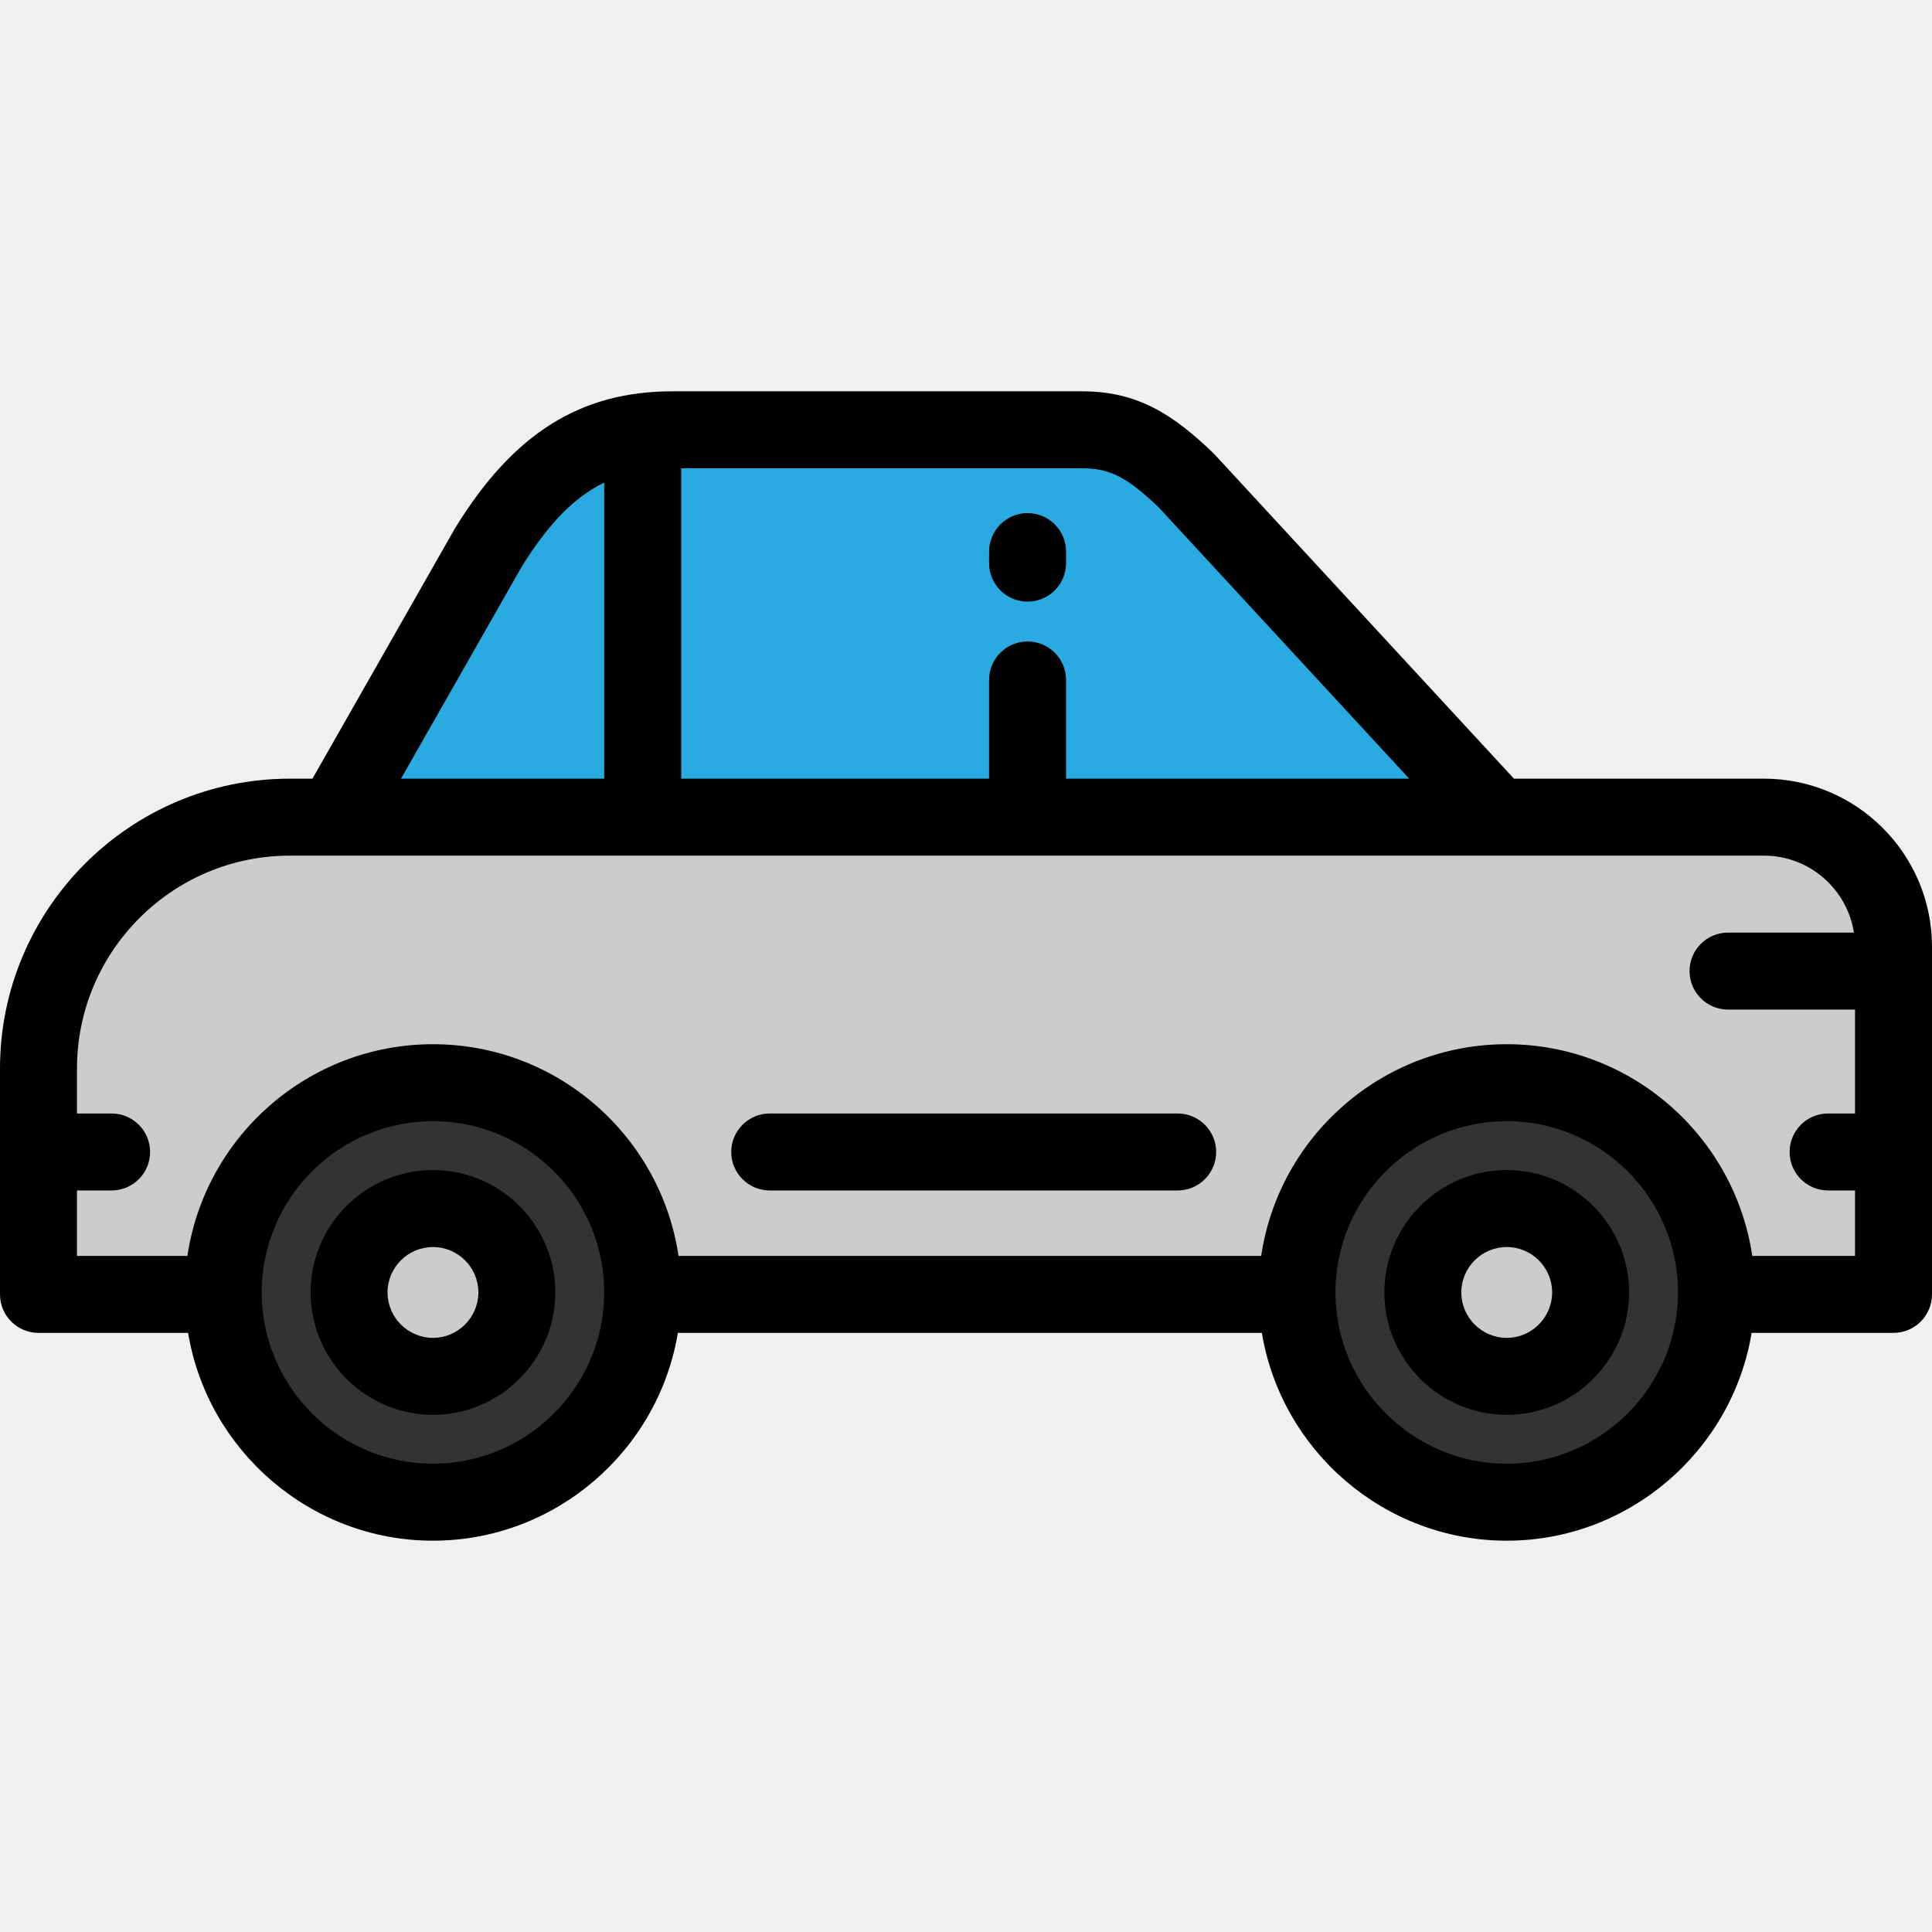
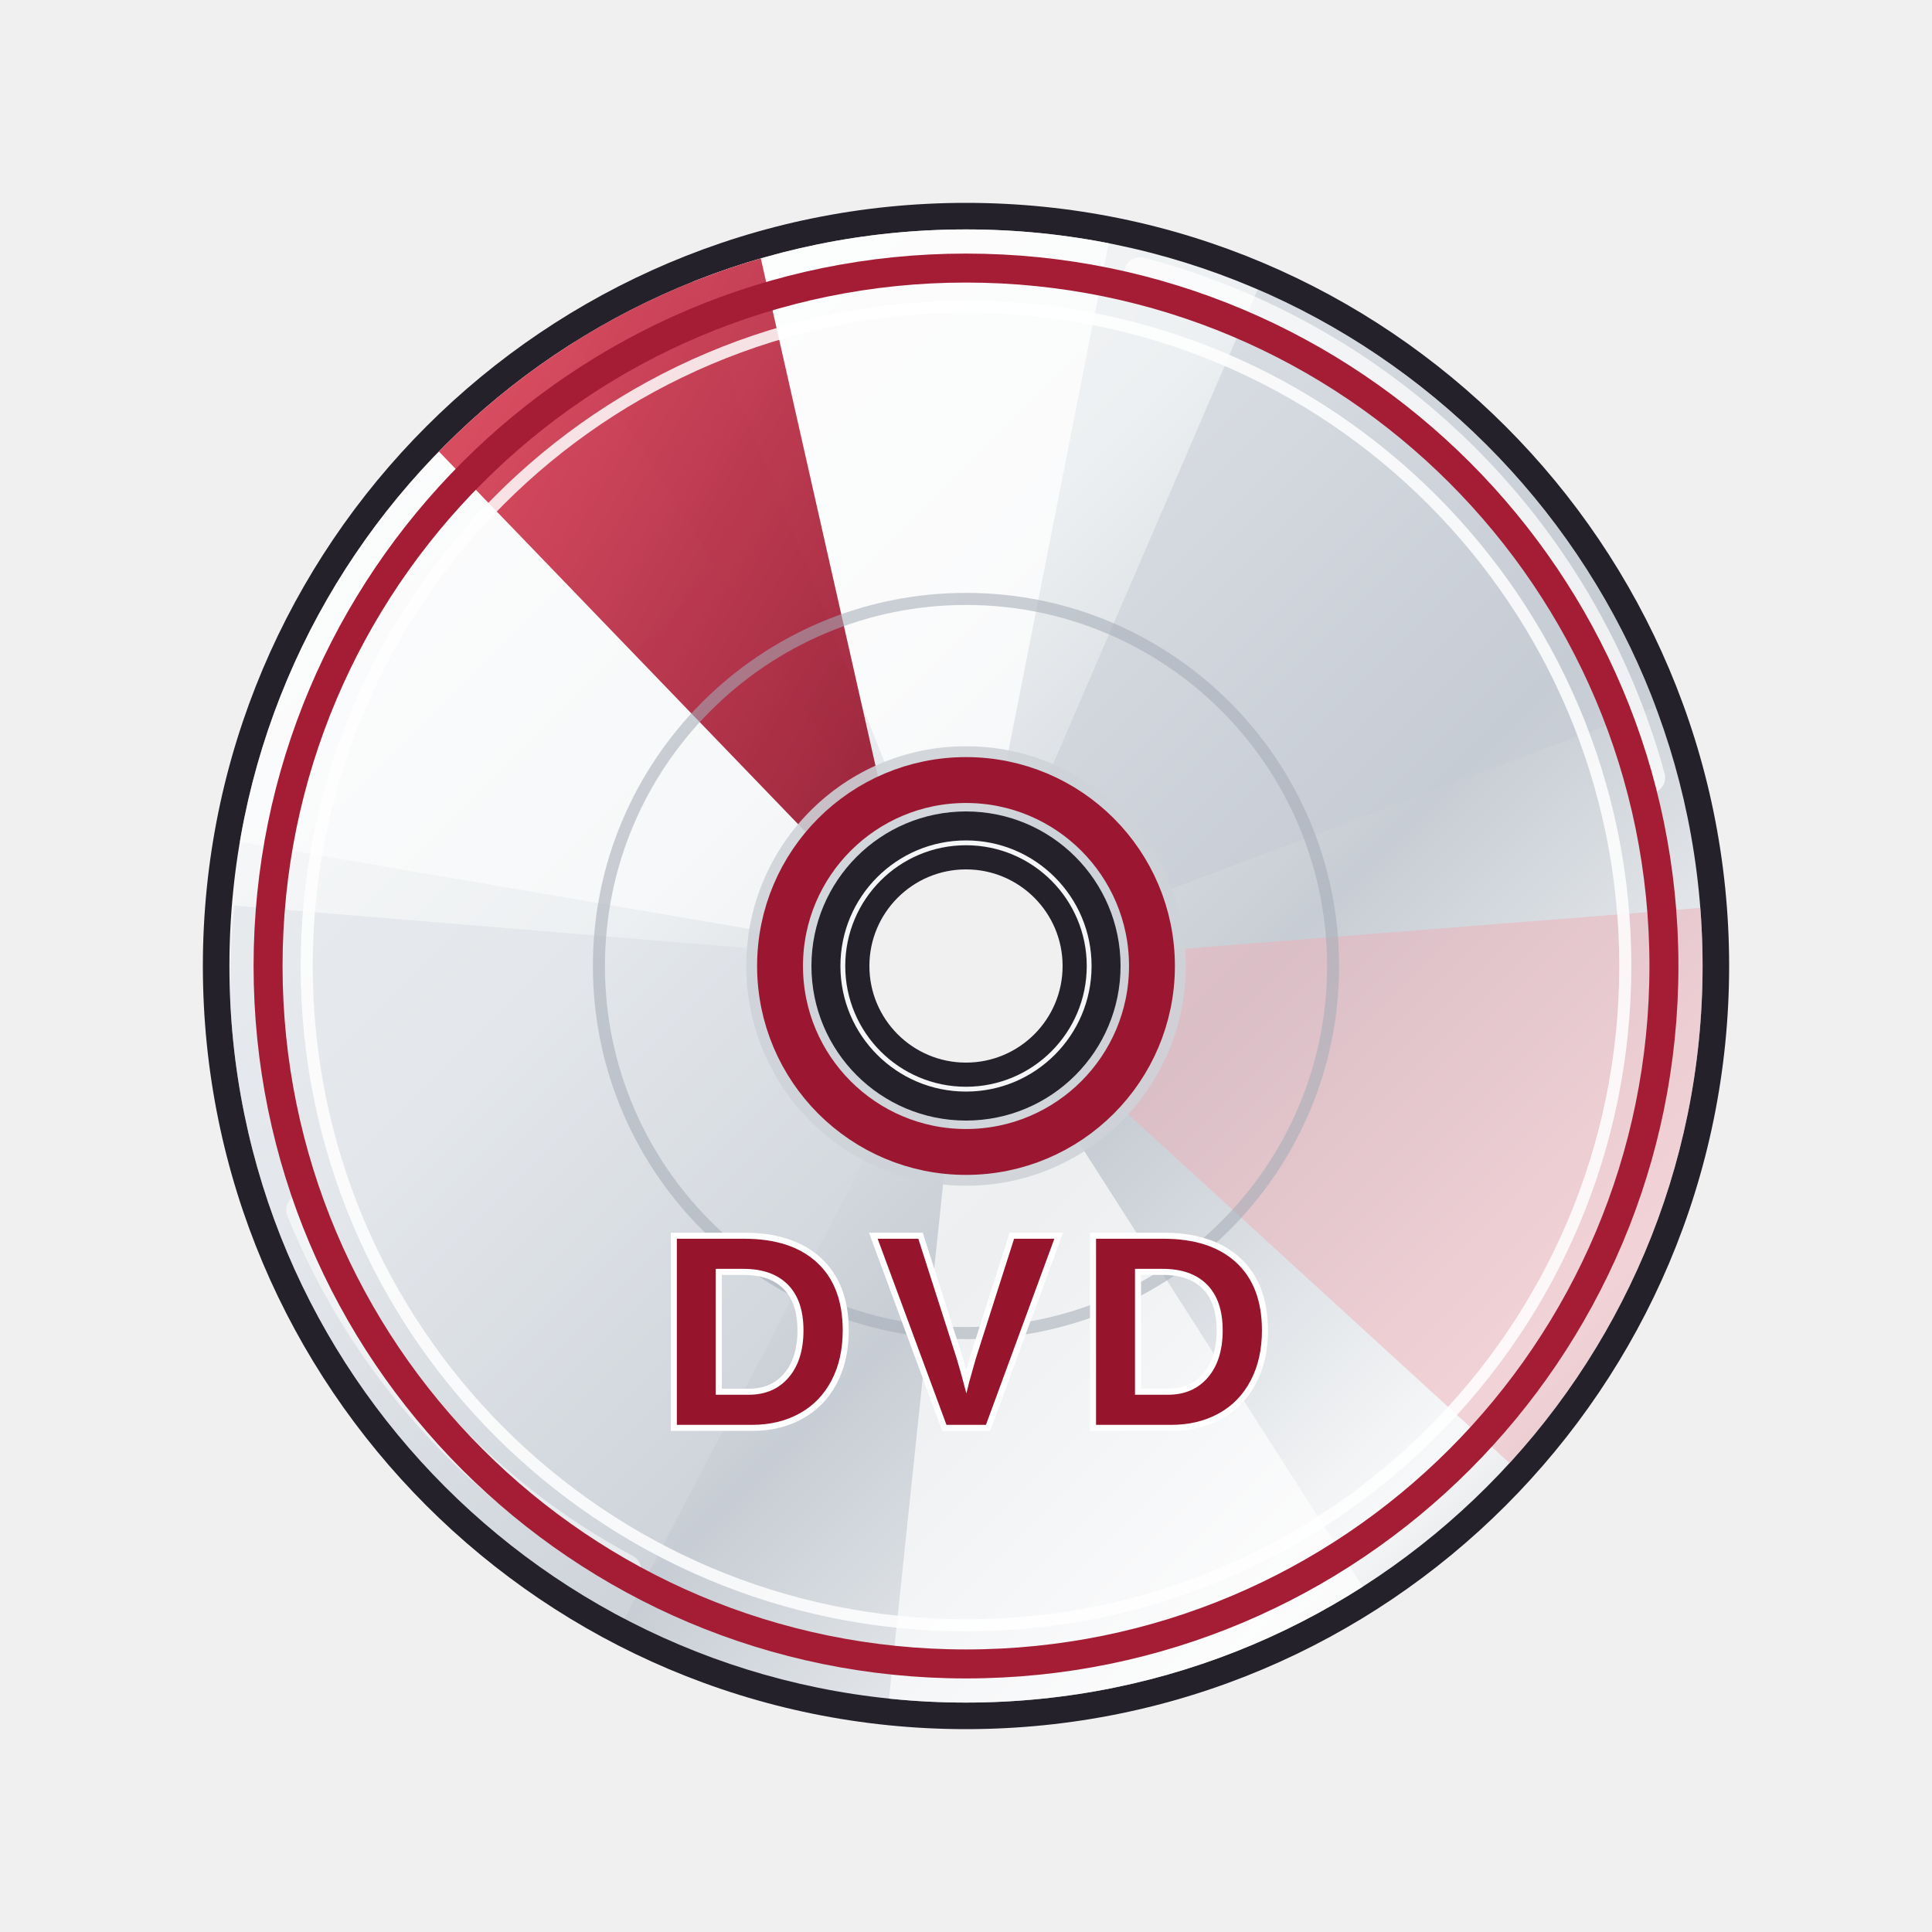
- <svg xmlns="http://www.w3.org/2000/svg" height="800px" width="800px" version="1.1" id="Layer_1" viewBox="0 0 502 502" xml:space="preserve">
-   <g>
-     <path style="fill:#CCCCCC;" d="M458.333,212.323h-1.54H75.333C39.251,212.323,10,241.574,10,277.657v58.667h48.013   c-0.002-0.167-0.013-0.332-0.013-0.5c0-30.1,24.4-54.5,54.5-54.5s54.5,24.4,54.5,54.5c0,0.168-0.011,0.333-0.013,0.5h170.025   c-0.002-0.167-0.013-0.332-0.013-0.5c0-30.1,24.4-54.5,54.5-54.5s54.5,24.4,54.5,54.5c0,0.168-0.011,0.333-0.013,0.5H492V247.53   v-1.54C492,227.396,476.927,212.323,458.333,212.323z" />
-     <path style="fill:#29ABE2;" d="M281.246,111.677H174.753c-20.576,0-34.753,9.313-47.898,30.647l-39.855,70h302l-80.714-87.422   C298.667,115.657,291.817,111.677,281.246,111.677z" />
-     <path style="fill:#333333;" d="M112.5,281.323c-30.1,0-54.5,24.4-54.5,54.5c0,0.168,0.011,0.333,0.013,0.5   c0.27,29.868,24.555,54,54.487,54s54.218-24.132,54.487-54c0.002-0.167,0.013-0.332,0.013-0.5   C167,305.724,142.6,281.323,112.5,281.323z" />
-     <path style="fill:#333333;" d="M391.5,281.323c-30.1,0-54.5,24.4-54.5,54.5c0,0.168,0.011,0.333,0.013,0.5   c0.27,29.868,24.555,54,54.487,54s54.218-24.132,54.487-54c0.002-0.167,0.013-0.332,0.013-0.5   C446,305.724,421.6,281.323,391.5,281.323z" />
-     <path style="fill:#CCCCCC;" d="M112.5,314.023c-12.04,0-21.8,9.76-21.8,21.8c0,0.067,0.004,0.133,0.005,0.2   c0.108,11.947,9.822,21.6,21.795,21.6s21.687-9.653,21.795-21.6c0.001-0.067,0.005-0.133,0.005-0.2   C134.3,323.783,124.54,314.023,112.5,314.023z" />
-     <path style="fill:#CCCCCC;" d="M391.5,314.023c-12.04,0-21.8,9.76-21.8,21.8c0,0.067,0.004,0.133,0.005,0.2   c0.108,11.947,9.822,21.6,21.795,21.6s21.687-9.653,21.795-21.6c0.001-0.067,0.005-0.133,0.005-0.2   C413.3,323.783,403.54,314.023,391.5,314.023z" />
-     <g>
-       <path d="M458.333,202.323h-64.956l-77.744-84.206c-0.135-0.146-0.274-0.289-0.418-0.426    c-10.288-9.887-19.559-16.015-33.969-16.015H174.753c-23.929,0-41.327,10.918-56.412,35.401c-0.061,0.098-0.119,0.197-0.176,0.298    l-36.979,64.948h-5.853C33.794,202.323,0,236.118,0,277.657v58.667c0,5.523,4.477,10,10,10h38.874    c5.052,30.55,31.756,54,63.626,54c31.88,0,58.591-23.464,63.631-54h151.743c5.052,30.55,31.756,54,63.626,54    c31.88,0,58.591-23.464,63.631-54H492c5.523,0,10-4.477,10-10V245.99C502,221.912,482.411,202.323,458.333,202.323z     M301.145,131.908l65.012,70.415H277v-25.646c0-5.523-4.477-10-10-10s-10,4.477-10,10v25.646h-80v-80.646h104.246    C288.363,121.677,292.858,123.978,301.145,131.908z M135.458,147.425c6.882-11.137,13.614-18.184,21.542-22.038v76.936h-52.799    L135.458,147.425z M112.5,380.323c-24.311,0-44.268-19.779-44.488-44.087c-0.001-0.155-0.005-0.31-0.012-0.501    c0.049-24.497,19.993-44.412,44.5-44.412s44.451,19.915,44.5,44.411c-0.001,0.042-0.002,0.084-0.003,0.125    c-0.004,0.125-0.008,0.249-0.009,0.373C156.768,360.544,136.811,380.323,112.5,380.323z M391.5,380.323    c-24.311,0-44.268-19.779-44.488-44.087c-0.001-0.155-0.005-0.31-0.012-0.501c0.049-24.497,19.993-44.412,44.5-44.412    s44.451,19.915,44.5,44.411c-0.001,0.042-0.002,0.084-0.003,0.125c-0.004,0.125-0.008,0.249-0.009,0.373    C435.768,360.544,415.811,380.323,391.5,380.323z M455.302,326.323c-4.606-31.079-31.462-55-63.802-55s-59.196,23.921-63.802,55    H176.302c-4.606-31.079-31.462-55-63.802-55s-59.196,23.921-63.802,55H20v-17h9c5.523,0,10-4.477,10-10s-4.477-10-10-10h-9    v-11.667c0-30.511,24.822-55.333,55.333-55.333H87h302h69.333c11.803,0,21.614,8.686,23.381,20H449c-5.523,0-10,4.477-10,10    c0,5.523,4.477,10,10,10h33v27h-7c-5.523,0-10,4.477-10,10s4.477,10,10,10h7v17H455.302z" />
-       <path d="M267,156.323c5.523,0,10-4.477,10-10v-3c0-5.523-4.477-10-10-10s-10,4.477-10,10v3    C257,151.846,261.477,156.323,267,156.323z" />
-       <path d="M306,289.323H200c-5.523,0-10,4.477-10,10s4.477,10,10,10h106c5.523,0,10-4.477,10-10S311.523,289.323,306,289.323z" />
-       <path d="M112.5,304.023c-17.535,0-31.8,14.265-31.8,31.8c0,0.127,0.002,0.254,0.006,0.386    c0.208,17.331,14.451,31.414,31.793,31.414c17.335,0,31.573-14.071,31.793-31.409c0.004-0.13,0.006-0.26,0.006-0.391    C144.3,318.289,130.035,304.023,112.5,304.023z M124.295,335.933c-0.058,6.446-5.35,11.69-11.795,11.69    s-11.737-5.244-11.795-11.672c0-0.052-0.002-0.142-0.004-0.225c0.053-6.462,5.325-11.703,11.799-11.703    c6.473,0,11.745,5.239,11.799,11.699C124.297,335.8,124.296,335.883,124.295,335.933z" />
-       <path d="M391.5,304.023c-17.535,0-31.8,14.265-31.8,31.8c0,0.127,0.002,0.254,0.006,0.386    c0.208,17.331,14.451,31.414,31.793,31.414c17.335,0,31.573-14.071,31.793-31.409c0.004-0.13,0.006-0.26,0.006-0.391    C423.3,318.289,409.035,304.023,391.5,304.023z M403.295,335.933c-0.058,6.446-5.35,11.69-11.795,11.69    s-11.737-5.244-11.795-11.672c0-0.052-0.002-0.142-0.004-0.225c0.053-6.462,5.325-11.703,11.799-11.703    c6.473,0,11.745,5.239,11.799,11.699C403.297,335.8,403.296,335.883,403.295,335.933z" />
+ <svg xmlns="http://www.w3.org/2000/svg" width="800px" height="800px" viewBox="0 0 800 800" role="img">
+   <defs>
+     <linearGradient id="disc-silver" x1="0" y1="0" x2="1" y2="1">
+       <stop offset="0%" stop-color="#ffffff" />
+       <stop offset="37%" stop-color="#edf0f2" />
+       <stop offset="60%" stop-color="#c7cdd4" />
+       <stop offset="82%" stop-color="#f7f8f9" />
+       <stop offset="100%" stop-color="#b4bcc5" />
+     </linearGradient>
+     <linearGradient id="red-reflection" x1="0" y1="0" x2="1" y2="0.8">
+       <stop offset="0" stop-color="#e44258" />
+       <stop offset="1" stop-color="#98142d" />
+     </linearGradient>
+     <clipPath id="disc-bounds">
+       <circle cx="400" cy="400" r="305" />
+     </clipPath>
+     <clipPath id="disc-donut">
+       <path d="M 400 82 A 318 318 0 1 1 399.999 82 Z M 400 355 A 45 45 0 1 0 400 445 A 45 45 0 1 0 400 355 Z" clip-rule="evenodd" />
+     </clipPath>
+   </defs>
+   <g clip-path="url(#disc-donut)">
+     <circle cx="400" cy="400" r="316" fill="#25212a" />
+     <circle cx="400" cy="400" r="305" fill="url(#disc-silver)" />
+     <g clip-path="url(#disc-bounds)">
+       <path d="M400 400 L275 87 A315 315 0 0 1 461 91 Z" fill="#ffffff" opacity=".74" />
+       <path d="M400 400 L525 110 A315 315 0 0 1 693 290 Z" fill="#c5ccd5" opacity=".52" />
+       <path d="M400 400 L716 375 A315 315 0 0 1 634 614 Z" fill="#ecb1ba" opacity=".53" />
+       <path d="M400 400 L570 666 A315 315 0 0 1 367 714 Z" fill="#ffffff" opacity=".67" />
+       <path d="M400 400 L253 681 A315 315 0 0 1 97 375 Z" fill="#d6dce2" opacity=".45" />
+       <path d="M400 400 L96 348 A315 315 0 0 1 232 132 Z" fill="#ffffff" opacity=".52" />
+       <path d="M176 181 A315 315 0 0 1 313 98 L365 328 A87 87 0 0 0 336 347 Z" fill="url(#red-reflection)" opacity=".90" />
+       <path d="M472 113 A297 297 0 0 1 683 322" fill="none" stroke="#ffffff" stroke-width="13" stroke-linecap="round" opacity=".72" />
+       <path d="M125 501 A294 294 0 0 0 259 650" fill="none" stroke="#ffffff" stroke-width="13" stroke-linecap="round" opacity=".53" />
    </g>
+     <circle cx="400" cy="400" r="289" fill="none" stroke="#a51c35" stroke-width="12" />
+     <circle cx="400" cy="400" r="273" fill="none" stroke="#ffffff" stroke-width="5" opacity=".84" />
+     <circle cx="400" cy="400" r="152" fill="none" stroke="#a6adb7" stroke-width="5" opacity=".57" />
+     <circle cx="400" cy="400" r="91" fill="#ced3d9" opacity=".88" />
+     <circle cx="400" cy="400" r="77" fill="none" stroke="#9b1731" stroke-width="19" />
+     <circle cx="400" cy="400" r="58" fill="#f5f6f7" stroke="#25212a" stroke-width="12" />
  </g>
+   <circle cx="400" cy="400" r="45" fill="none" stroke="#25212a" stroke-width="10" />
+   <text x="400" y="590" font-family="Arial, Helvetica, sans-serif" font-size="112" font-weight="900" letter-spacing="9" text-anchor="middle" fill="#96152c" stroke="#ffffff" stroke-width="5" paint-order="stroke fill">DVD</text>
</svg>
